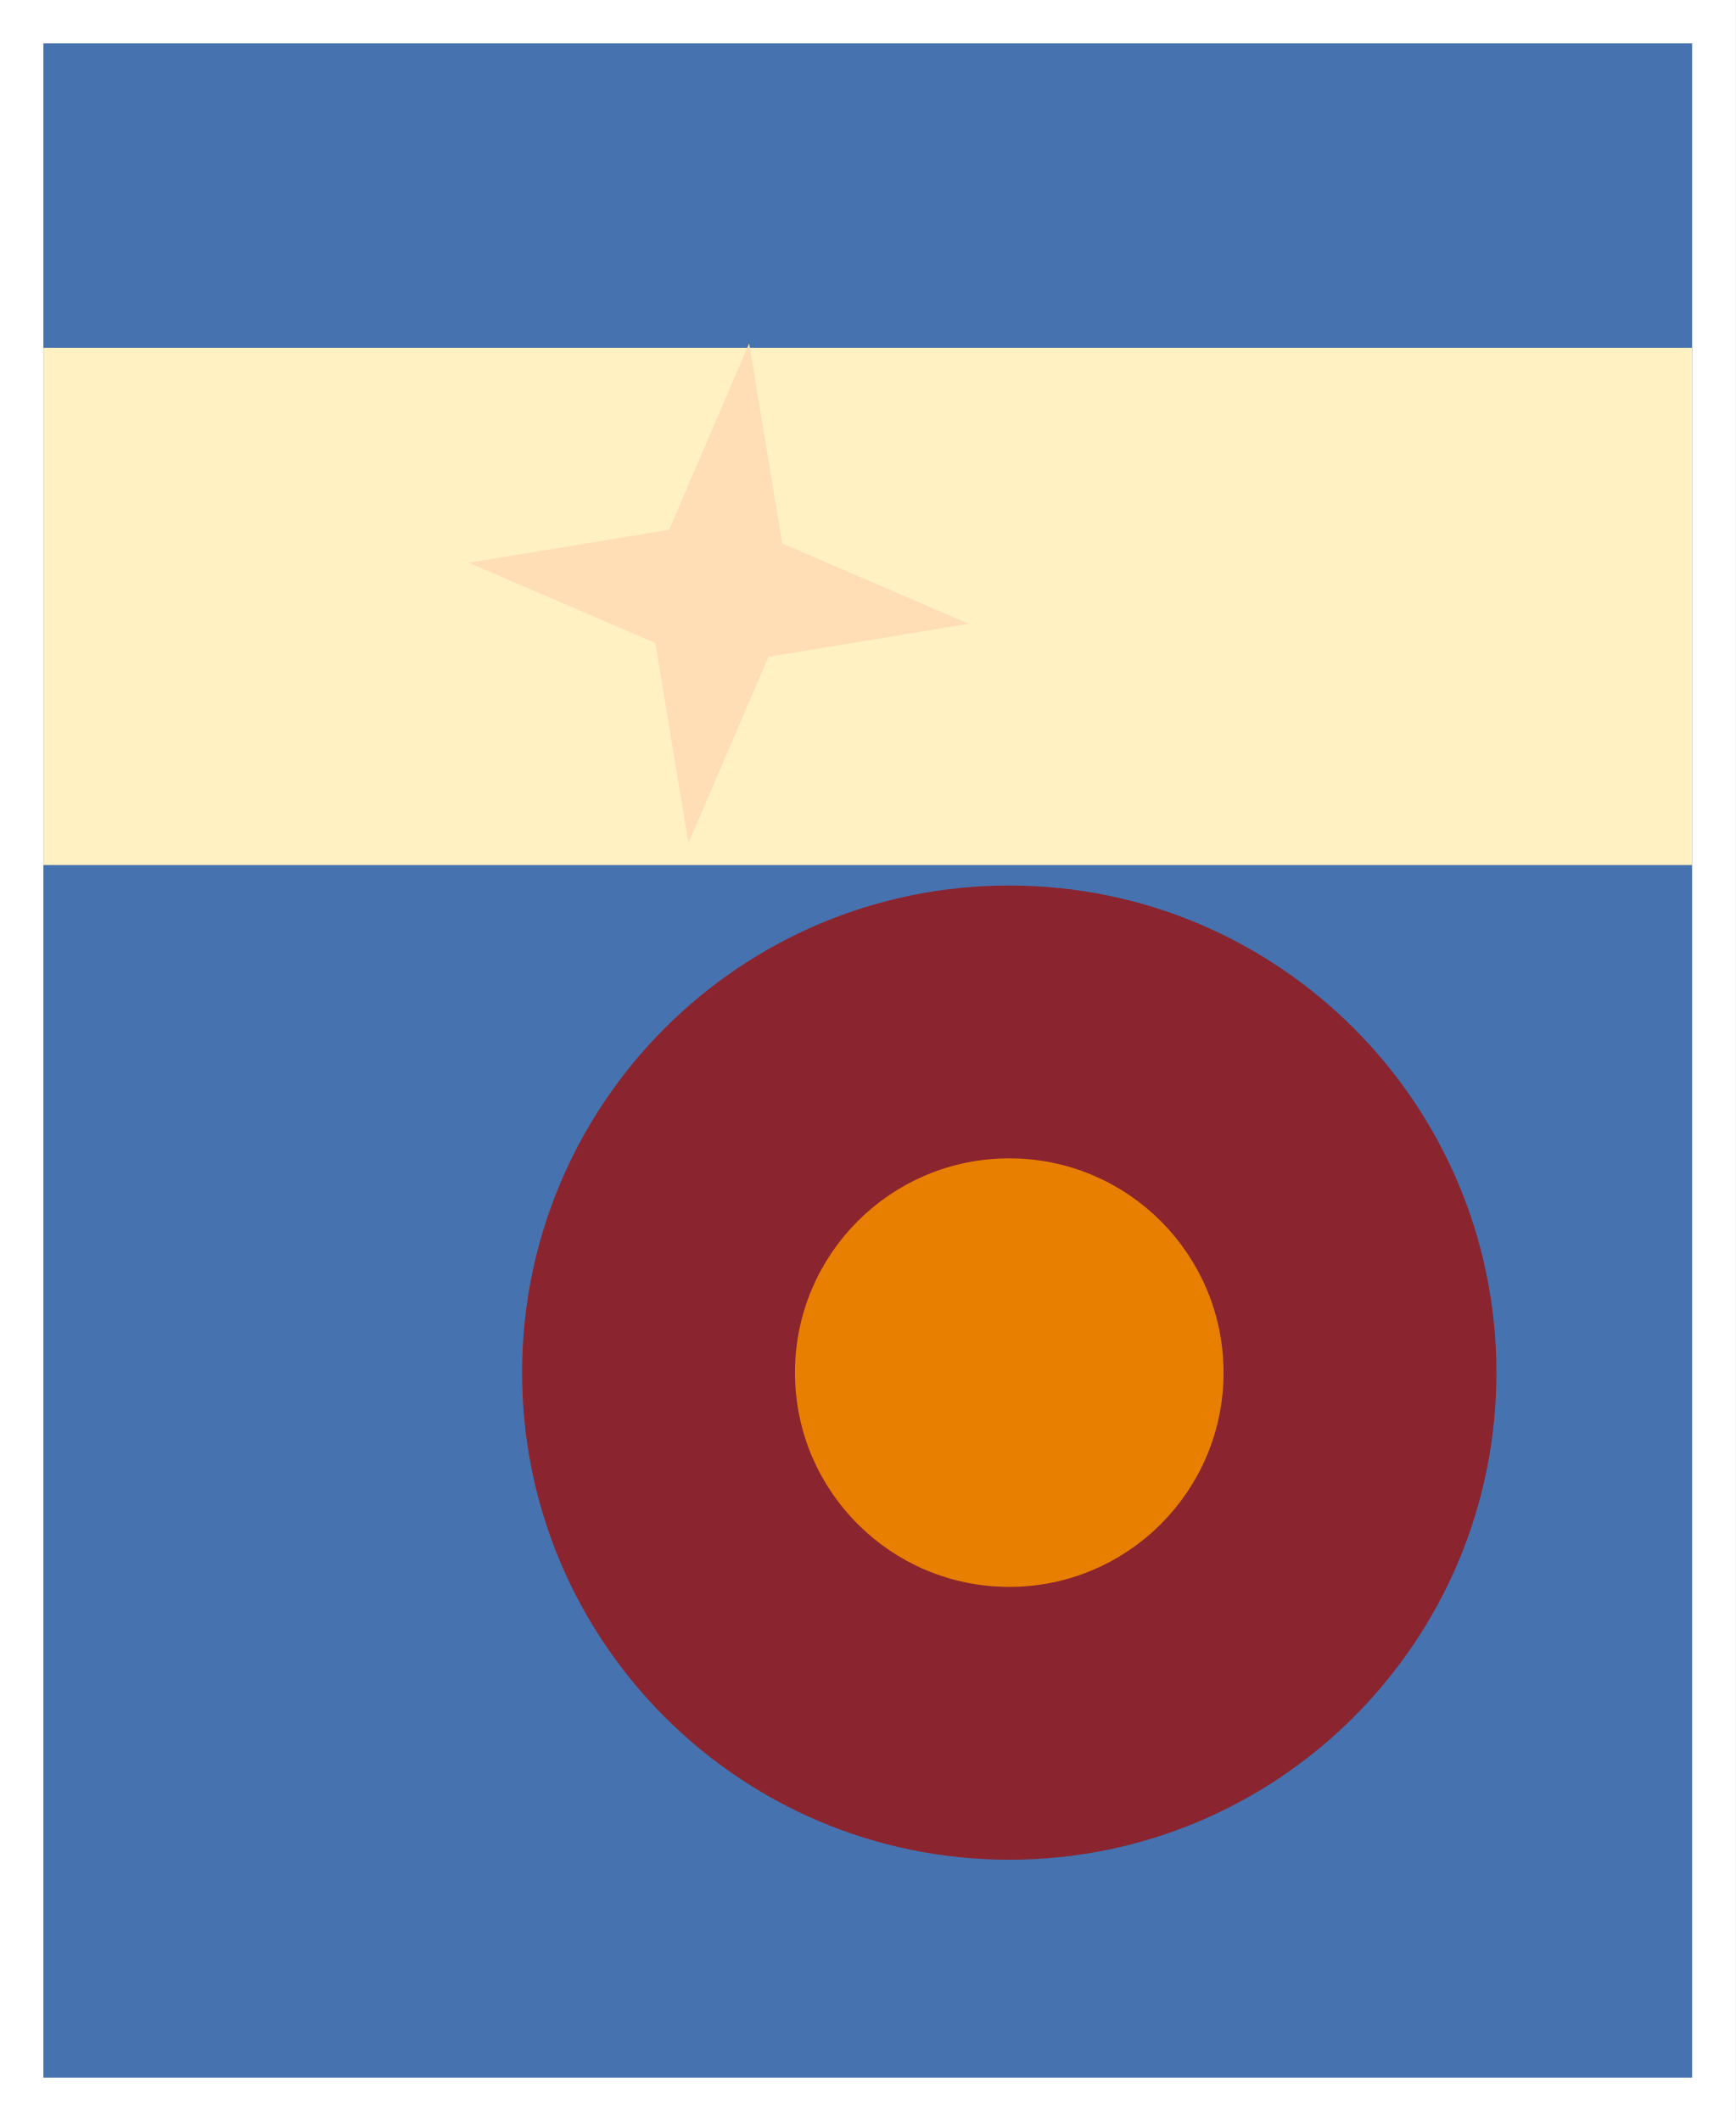
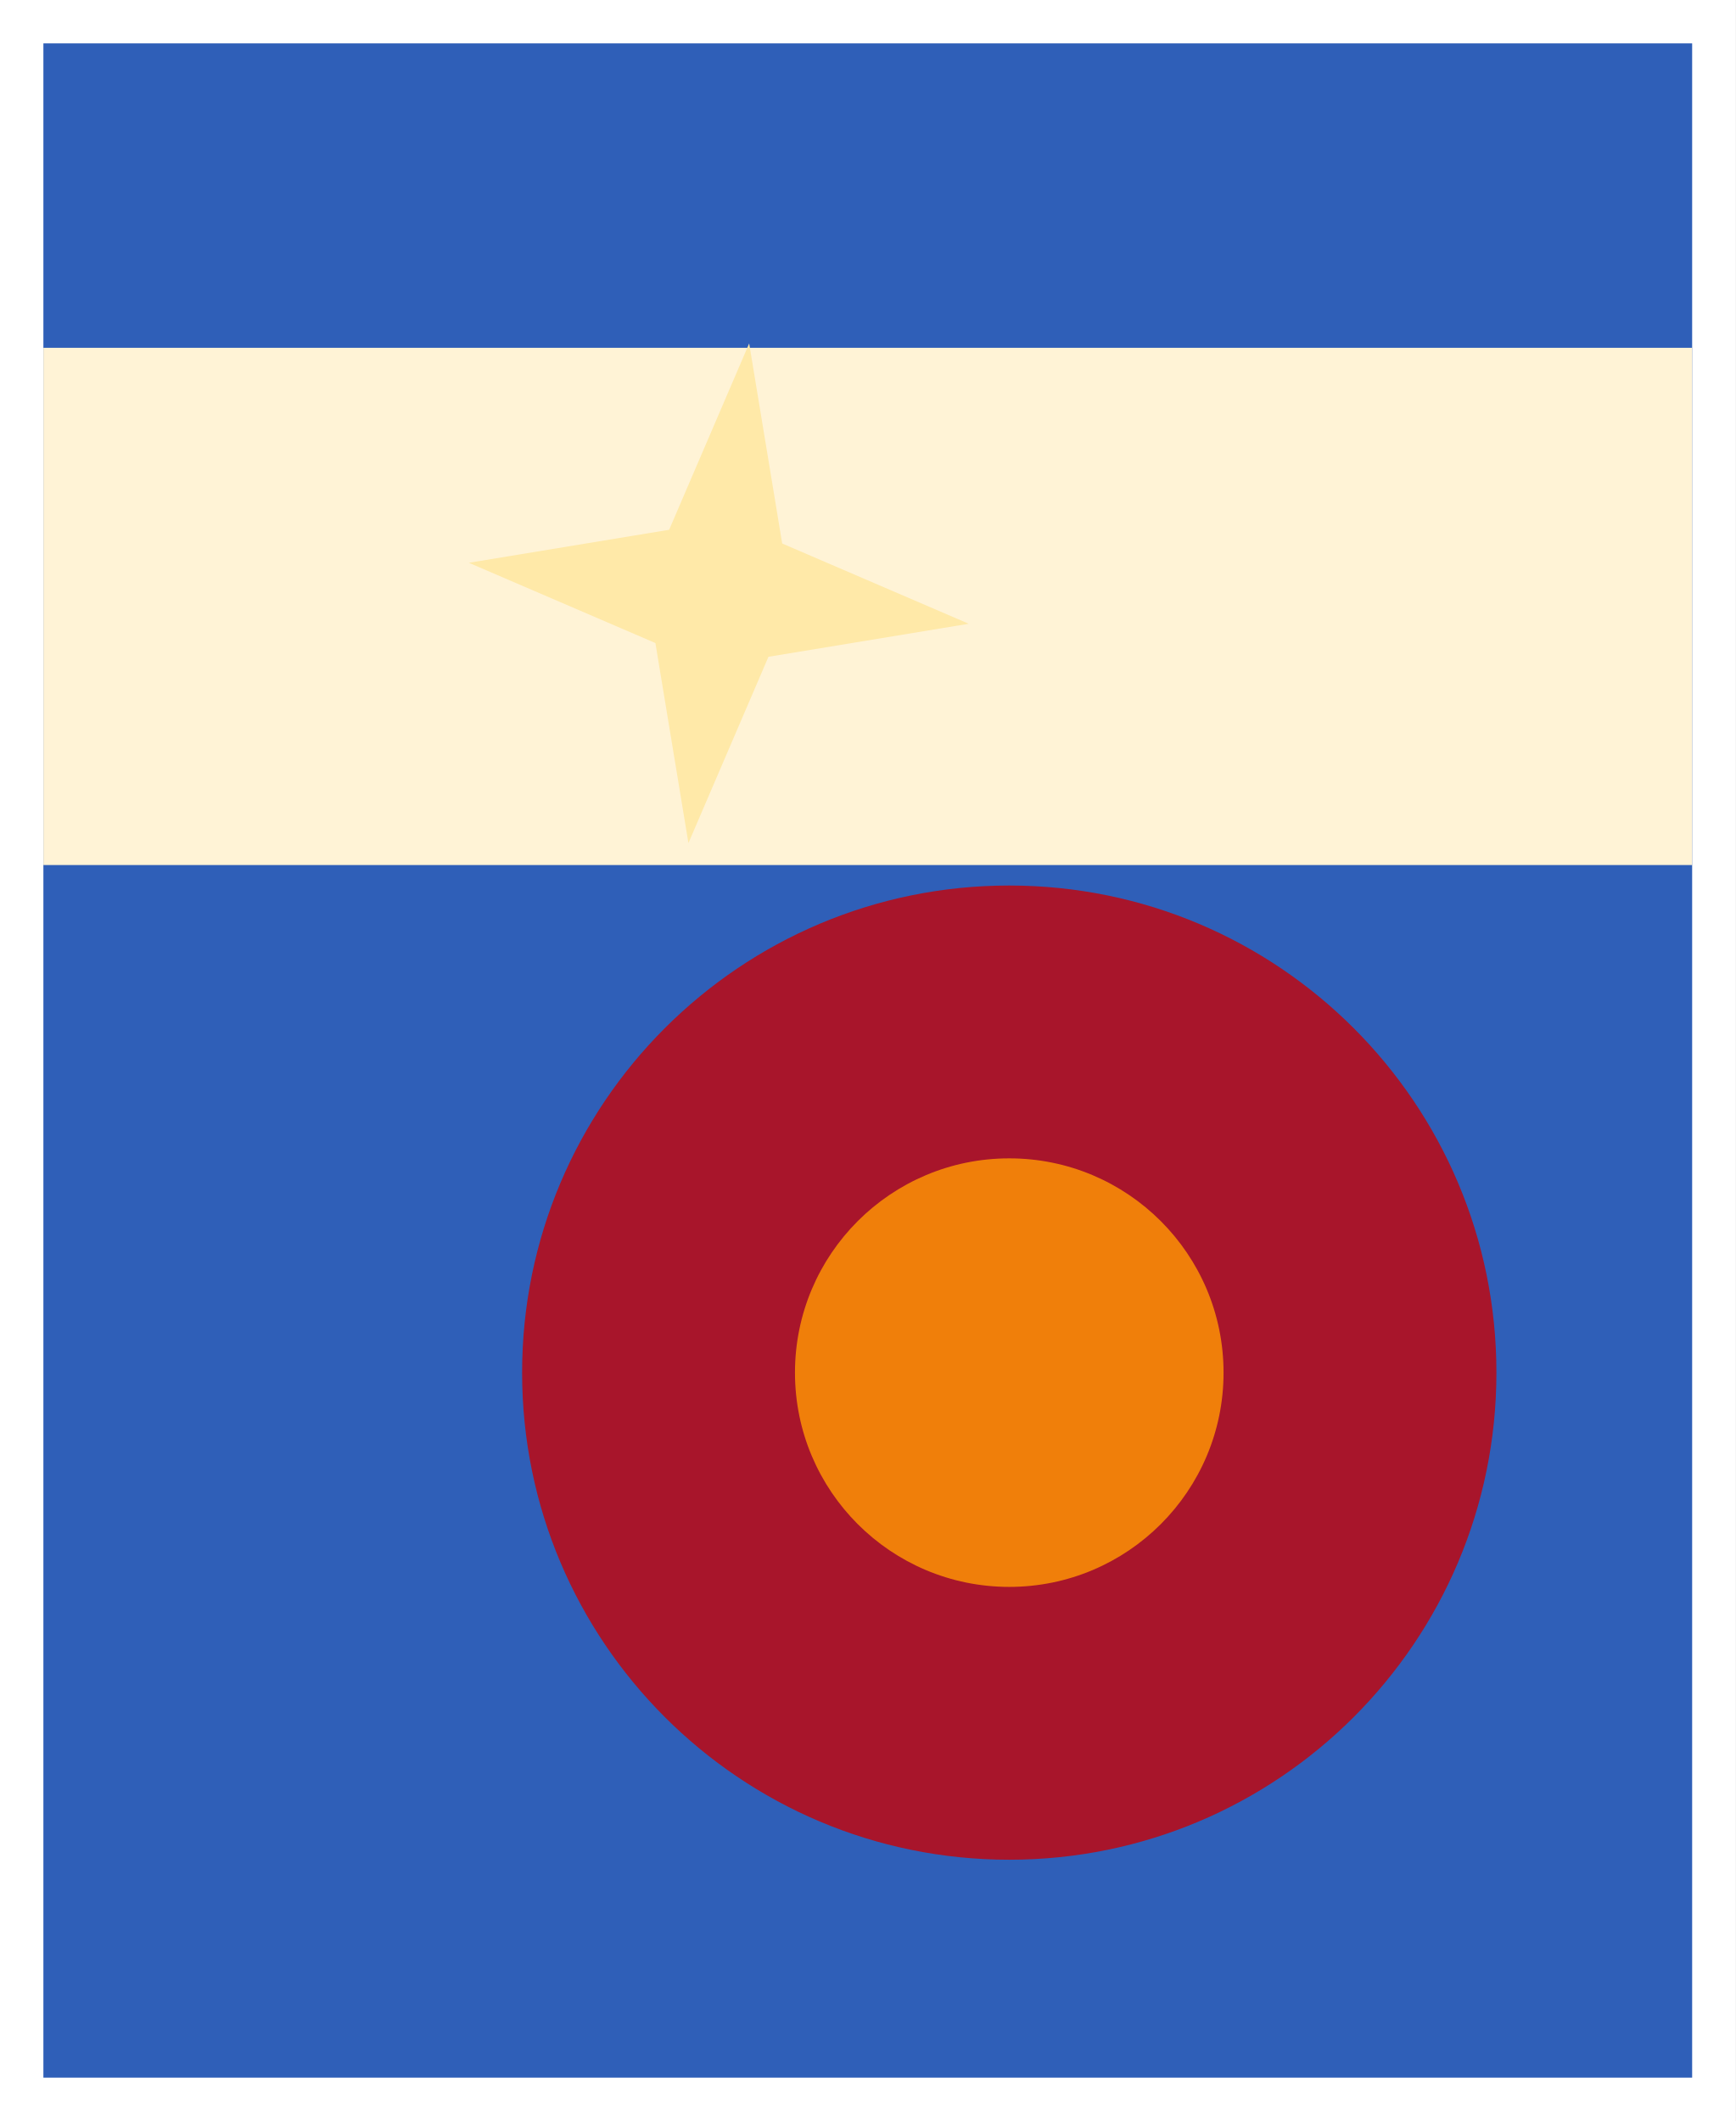
<svg xmlns="http://www.w3.org/2000/svg" viewBox="0 0 720 880" width="720" height="880" role="img">
  <rect width="720" height="880" fill="#ffffff" />
-   <rect x="18.0" y="18.0" width="684.0" height="844.0" fill="#4673af" />
-   <rect x="18.0" y="144.3" width="684.0" height="214.6" fill="#fff1c1" />
-   <circle cx="418.7" cy="569.5" r="202.1" fill="#8a242e" />
-   <circle cx="418.7" cy="569.5" r="88.9" fill="#e87f00" />
-   <path d="M401.9 258.8 L318.8 272.5 L285.6 349.8 L271.9 266.8 L194.5 233.5 L277.6 219.8 L310.8 142.5 L324.5 225.5Z" fill="#ffddb5" />
+   <rect x="18.0" y="18.0" width="684.0" height="844.0" fill="#2f5fb8" />
+   <rect x="18.0" y="144.3" width="684.0" height="214.6" fill="#fff3d6" />
+   <circle cx="418.7" cy="569.5" r="202.1" fill="#a8152b" />
+   <circle cx="418.7" cy="569.5" r="88.9" fill="#f07f0a" />
+   <path d="M401.9 258.8 L318.8 272.5 L285.6 349.8 L271.9 266.8 L194.5 233.5 L277.6 219.8 L310.8 142.5 L324.5 225.5Z" fill="#ffe9a8" />
</svg>
